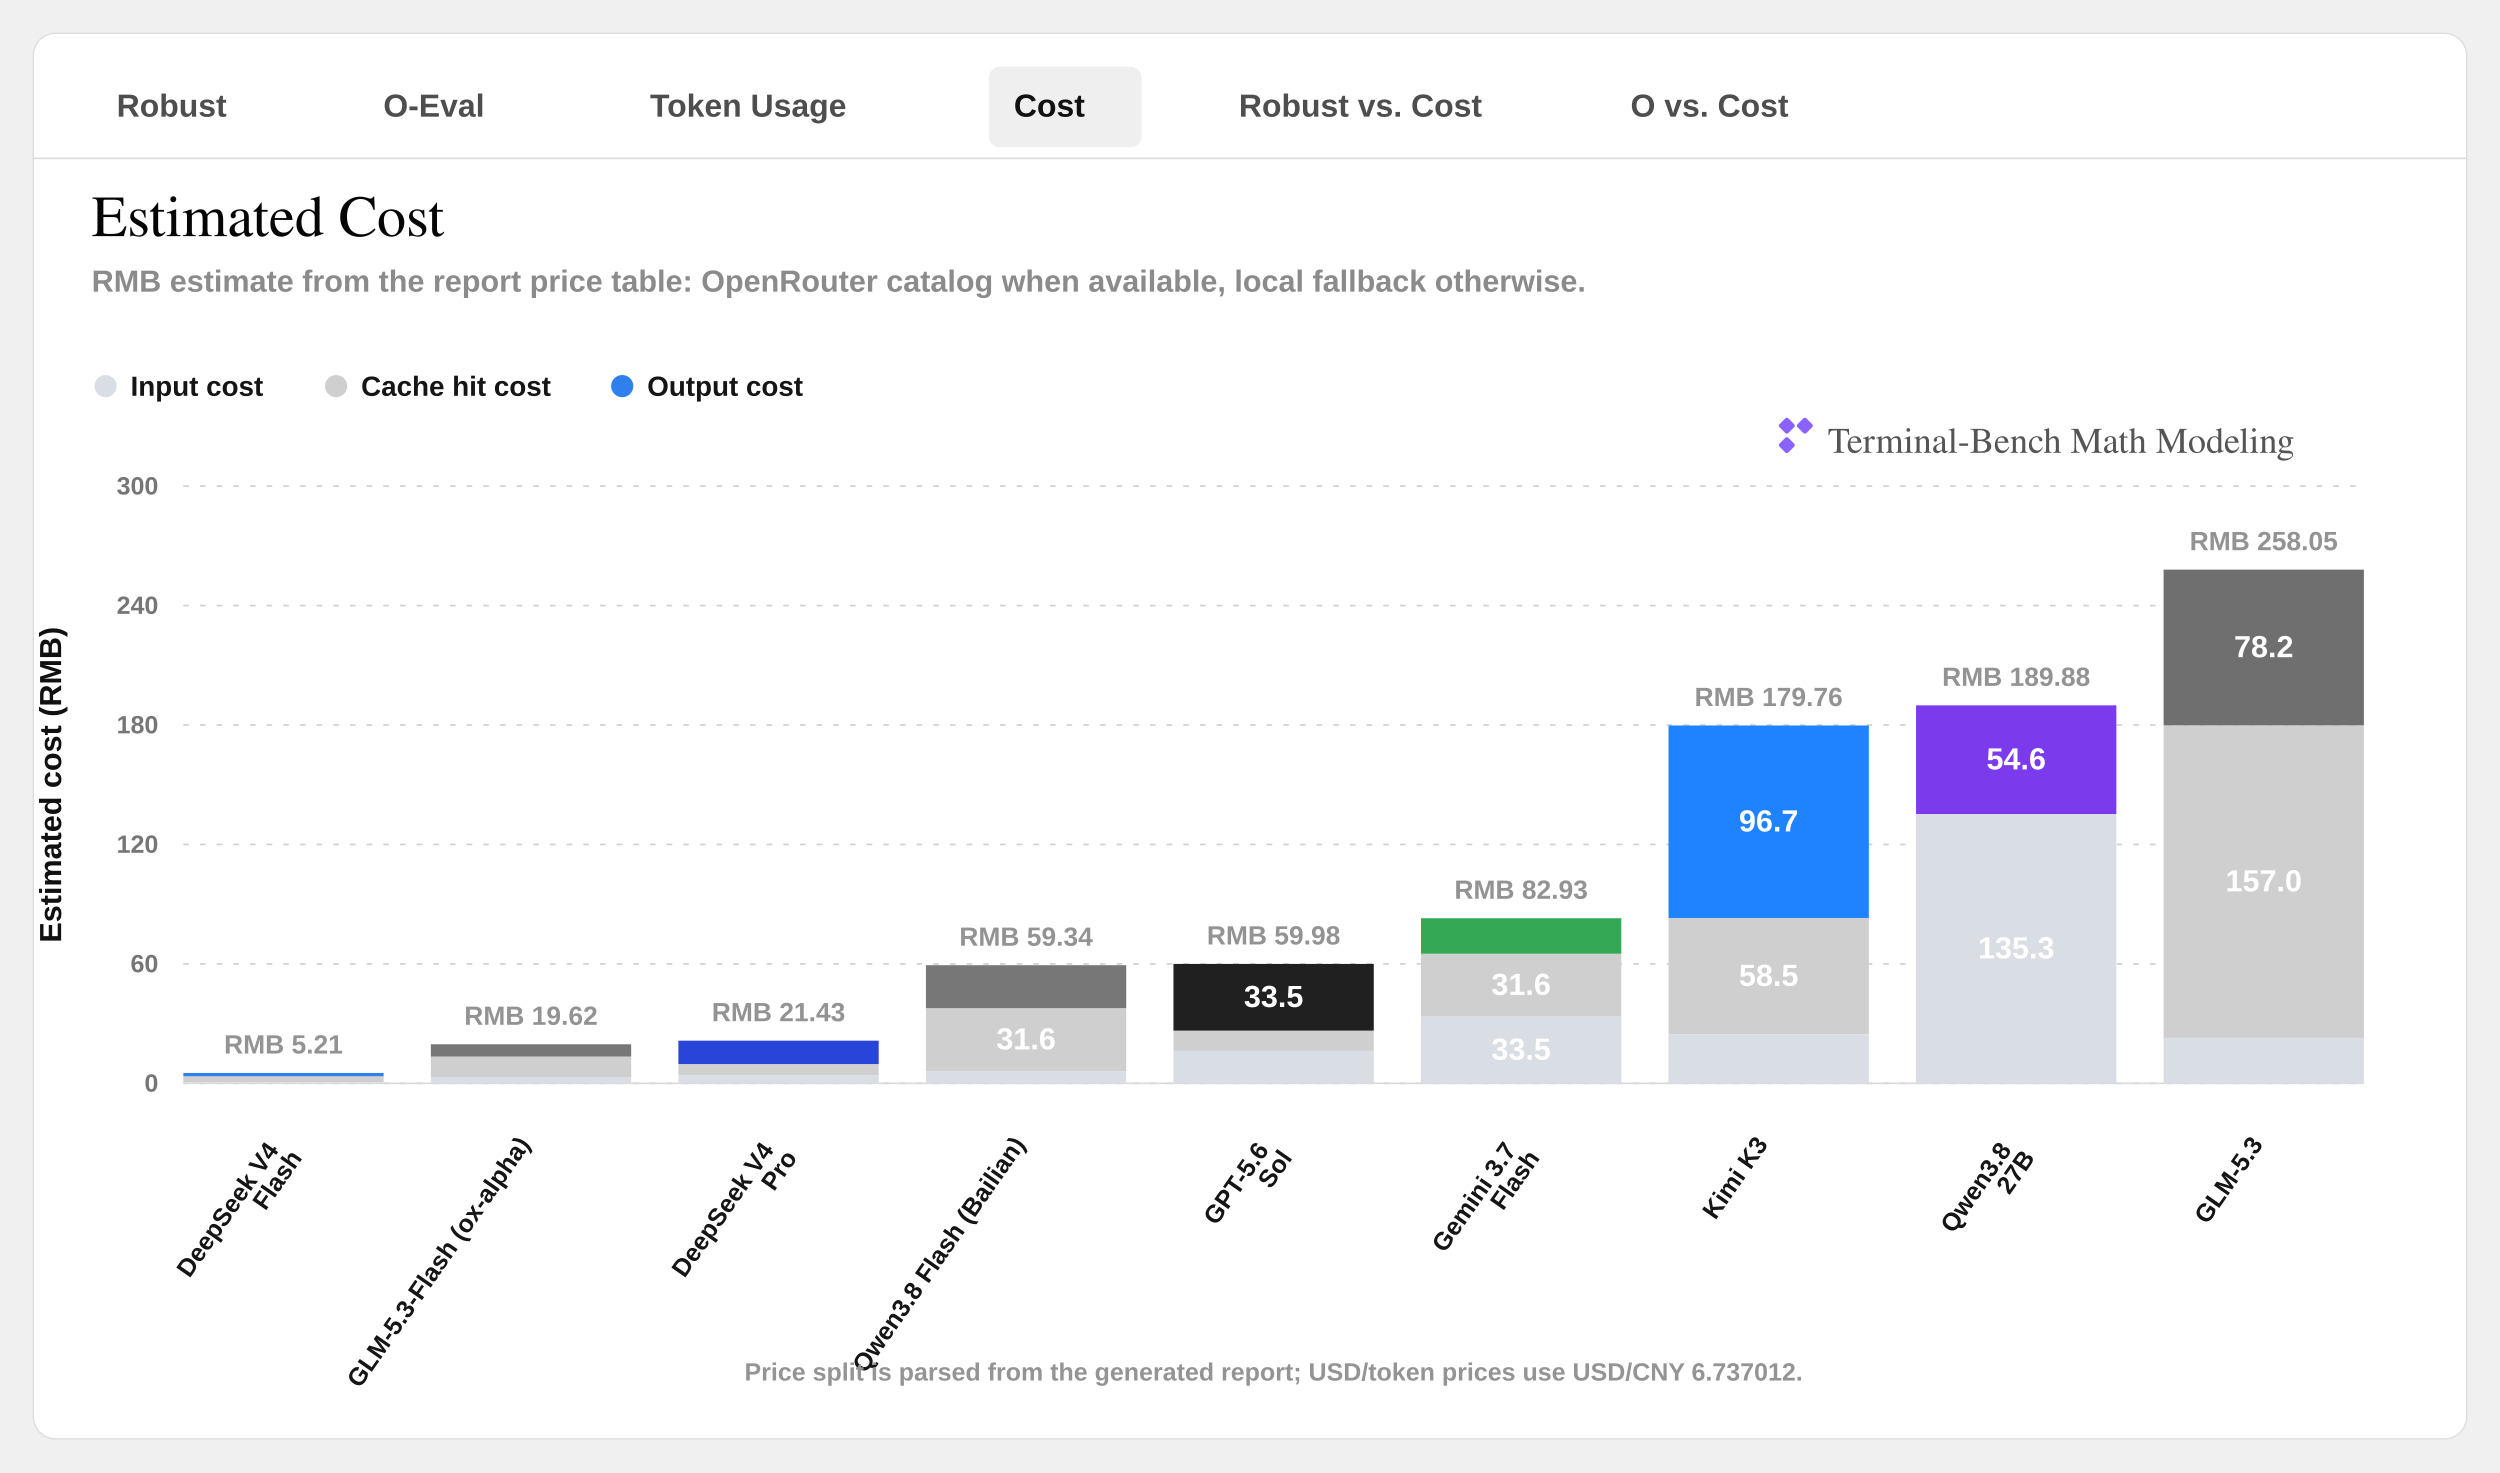
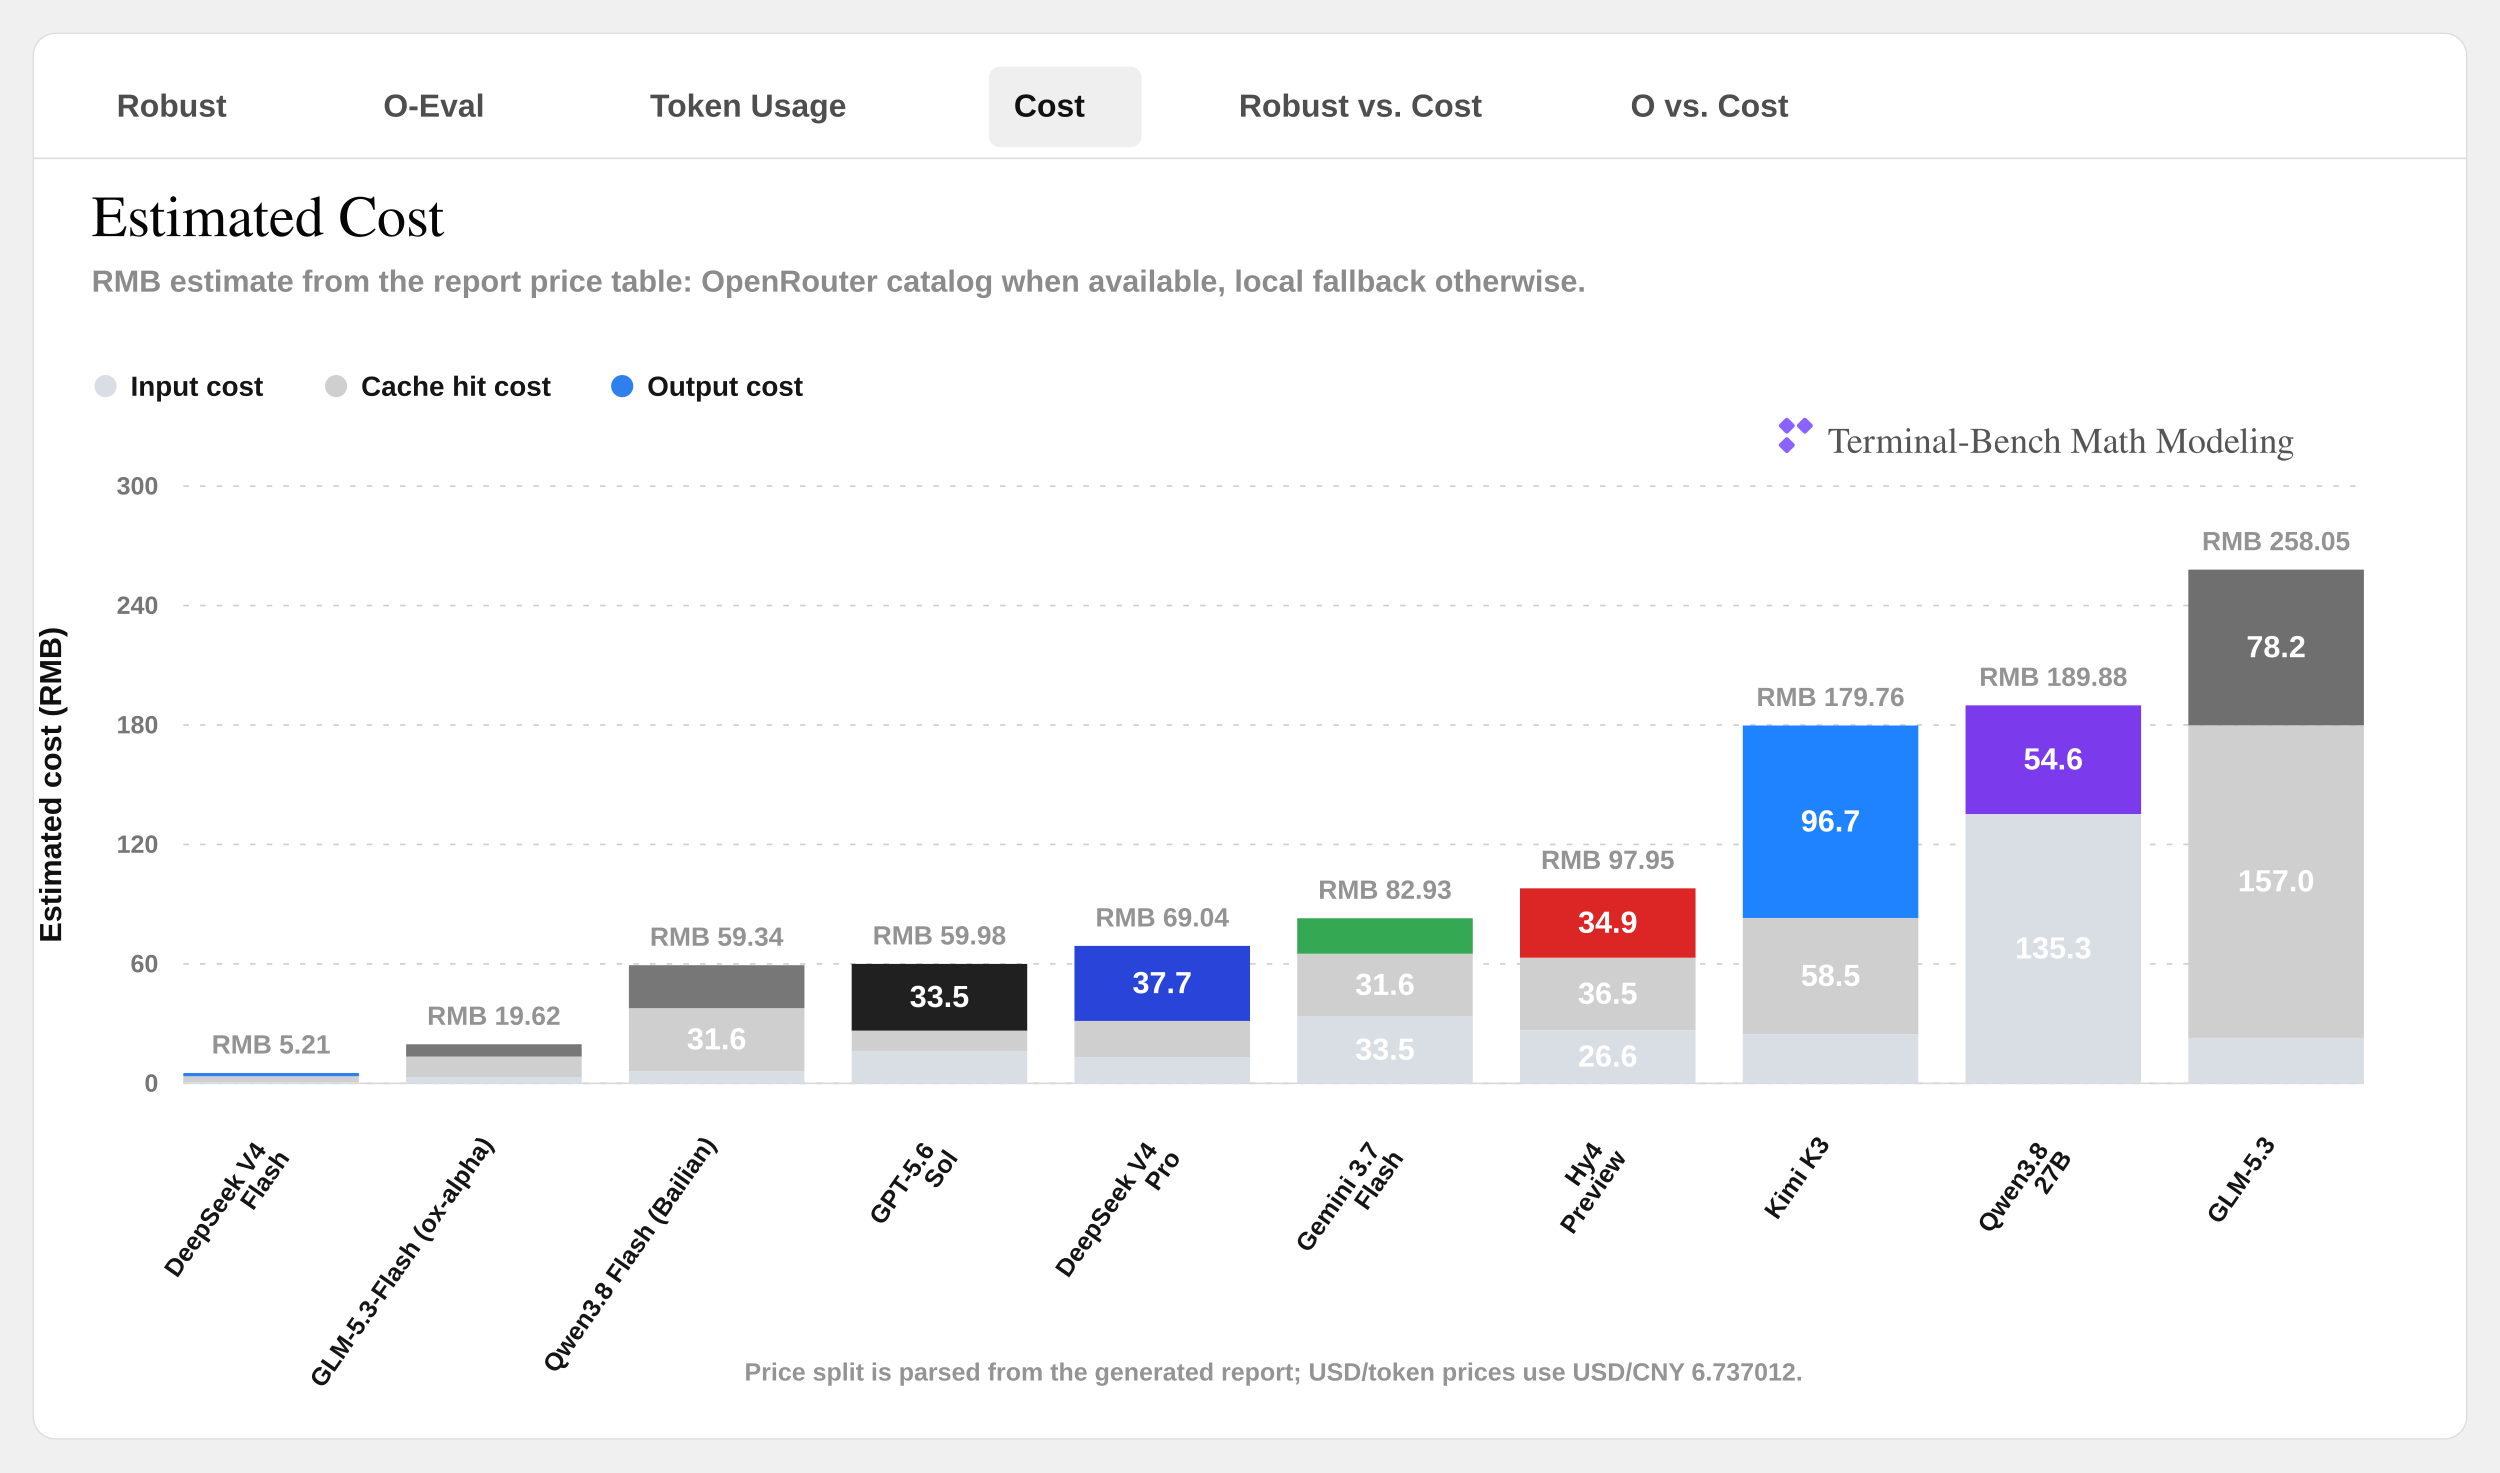
<svg xmlns="http://www.w3.org/2000/svg" width="1800" height="1060" viewBox="0 0 1800 1060" role="img">
  <style>
      .title { font-family: Georgia, Times, serif; font-size: 42px; fill: #050505; }
      .subtitle { font-family: Arial, Helvetica, sans-serif; font-size: 22px; fill: #8b8b8b; font-weight: 650; }
      .tab { font-family: Arial, Helvetica, sans-serif; font-size: 23px; fill: #4e4e4e; font-weight: 760; }
      .tab-active { fill: #111111; }
      .axis { font-family: Arial, Helvetica, sans-serif; font-size: 18px; fill: #767676; font-weight: 600; }
      .axis-title { font-family: Arial, Helvetica, sans-serif; font-size: 22px; fill: #101010; font-weight: 720; }
      .legend { font-family: Arial, Helvetica, sans-serif; font-size: 20px; fill: #151515; font-weight: 680; }
      .x-label { font-family: Arial, Helvetica, sans-serif; font-size: 18px; fill: #151515; font-weight: 650; }
      .bar-label { font-family: Arial, Helvetica, sans-serif; font-size: 22px; fill: #ffffff; font-weight: 800; }
      .top-label { font-family: Arial, Helvetica, sans-serif; font-size: 19px; fill: #939393; font-weight: 750; }
      .small-note { font-family: Arial, Helvetica, sans-serif; font-size: 18px; fill: #949494; font-weight: 650; }
      .point-label { font-family: Arial, Helvetica, sans-serif; font-size: 19px; fill: #4a4a4a; font-weight: 700; }
      .brand { font-family: Georgia, Times, serif; font-size: 26px; fill: #555555; }
    </style>
  <rect x="24.00" y="24.00" width="1752.00" height="1012.00" fill="#ffffff" stroke="#dddddd" rx="16.00" />
  <text x="84.00" y="84.00" text-anchor="start" class="tab">Robust</text>
  <text x="276.00" y="84.00" text-anchor="start" class="tab">O-Eval</text>
  <text x="468.00" y="84.00" text-anchor="start" class="tab">Token Usage</text>
  <rect x="712.00" y="48.00" width="110.00" height="58.00" fill="#efefef" rx="8.00" />
  <text x="730.00" y="84.00" text-anchor="start" class="tab tab-active">Cost</text>
  <text x="892.00" y="84.00" text-anchor="start" class="tab">Robust vs. Cost</text>
  <text x="1174.00" y="84.00" text-anchor="start" class="tab">O vs. Cost</text>
  <line x1="24.00" y1="114.00" x2="1776.00" y2="114.00" stroke="#dddddd" stroke-width="1.20" />
  <text x="66.00" y="170.00" text-anchor="start" class="title">Estimated Cost</text>
  <text x="66.00" y="210.00" text-anchor="start" class="subtitle">RMB estimate from the report price table: OpenRouter catalog when available, local fallback otherwise.</text>
  <circle cx="76.00" cy="278.00" r="8.00" fill="#d9dde4" />
  <text x="94.00" y="285.00" text-anchor="start" class="legend">Input cost</text>
  <circle cx="242.00" cy="278.00" r="8.00" fill="#cfcfcf" />
  <text x="260.00" y="285.00" text-anchor="start" class="legend">Cache hit cost</text>
  <circle cx="448.00" cy="278.00" r="8.00" fill="#2f80ed" />
  <text x="466.00" y="285.00" text-anchor="start" class="legend">Output cost</text>
  <rect x="1282.00" y="302.00" width="9" height="9" rx="1.5" fill="#8a63ff" transform="rotate(-45 1286.50 306.50)" />
  <rect x="1295.00" y="302.00" width="9" height="9" rx="1.5" fill="#8a63ff" transform="rotate(-45 1299.50 306.50)" />
  <rect x="1282.00" y="316.00" width="9" height="9" rx="1.5" fill="#8a63ff" transform="rotate(-45 1286.50 320.50)" />
  <text x="1316.00" y="326.00" text-anchor="start" class="brand">Terminal-Bench Math Modeling</text>
  <line x1="132.00" y1="780.00" x2="1702.00" y2="780.00" stroke="#cfcfcf" stroke-width="1.20" stroke-dasharray="4 8" />
  <text x="114.00" y="786.00" text-anchor="end" class="axis">0</text>
  <line x1="132.00" y1="694.00" x2="1702.00" y2="694.00" stroke="#cfcfcf" stroke-width="1.20" stroke-dasharray="4 8" />
  <text x="114.00" y="700.00" text-anchor="end" class="axis">60</text>
  <line x1="132.00" y1="608.00" x2="1702.00" y2="608.00" stroke="#cfcfcf" stroke-width="1.20" stroke-dasharray="4 8" />
  <text x="114.00" y="614.00" text-anchor="end" class="axis">120</text>
  <line x1="132.00" y1="522.00" x2="1702.00" y2="522.00" stroke="#cfcfcf" stroke-width="1.20" stroke-dasharray="4 8" />
  <text x="114.00" y="528.00" text-anchor="end" class="axis">180</text>
  <line x1="132.00" y1="436.00" x2="1702.00" y2="436.00" stroke="#cfcfcf" stroke-width="1.20" stroke-dasharray="4 8" />
  <text x="114.00" y="442.00" text-anchor="end" class="axis">240</text>
  <line x1="132.00" y1="350.00" x2="1702.00" y2="350.00" stroke="#cfcfcf" stroke-width="1.20" stroke-dasharray="4 8" />
  <text x="114.00" y="356.00" text-anchor="end" class="axis">300</text>
  <line x1="132.00" y1="780.00" x2="1702.00" y2="780.00" stroke="#dadada" stroke-width="1.20" />
  <text x="44.00" y="565.00" text-anchor="middle" class="axis-title" transform="rotate(-90 44.00 565.00)">Estimated cost (RMB)</text>
-   <rect x="132.00" y="779.12" width="144.22" height="0.88" fill="#d9dde4" />
-   <rect x="132.00" y="774.91" width="144.22" height="4.22" fill="#cfcfcf" />
-   <rect x="132.00" y="772.53" width="144.22" height="2.38" fill="#2f80ed" />
-   <text x="204.11" y="758.53" text-anchor="middle" class="top-label">RMB 5.21</text>
-   <g transform="translate(204.11,824.00) rotate(-55)">
+   <rect x="132.00" y="779.12" width="126.40" height="0.88" fill="#d9dde4" />
+   <rect x="132.00" y="774.91" width="126.40" height="4.22" fill="#cfcfcf" />
+   <rect x="132.00" y="772.53" width="126.40" height="2.38" fill="#2f80ed" />
+   <text x="195.20" y="758.53" text-anchor="middle" class="top-label">RMB 5.21</text>
+   <g transform="translate(195.20,824.00) rotate(-55)">
    <text class="x-label" text-anchor="end">
      <tspan x="0" dy="0">DeepSeek V4</tspan>
      <tspan x="0" dy="17">Flash</tspan>
    </text>
  </g>
-   <rect x="310.22" y="775.47" width="144.22" height="4.53" fill="#d9dde4" />
-   <rect x="310.22" y="760.76" width="144.22" height="14.70" fill="#cfcfcf" />
-   <rect x="310.22" y="751.87" width="144.22" height="8.89" fill="#777777" />
-   <text x="382.33" y="737.88" text-anchor="middle" class="top-label">RMB 19.62</text>
-   <g transform="translate(382.33,824.00) rotate(-55)">
+   <rect x="292.40" y="775.47" width="126.40" height="4.53" fill="#d9dde4" />
+   <rect x="292.40" y="760.76" width="126.40" height="14.70" fill="#cfcfcf" />
+   <rect x="292.40" y="751.87" width="126.40" height="8.89" fill="#777777" />
+   <text x="355.60" y="737.88" text-anchor="middle" class="top-label">RMB 19.62</text>
+   <g transform="translate(355.60,824.00) rotate(-55)">
    <text class="x-label" text-anchor="end">
      <tspan x="0" dy="0">GLM-5.3-Flash (ox-alpha)</tspan>
    </text>
  </g>
-   <rect x="488.44" y="774.17" width="144.22" height="5.83" fill="#d9dde4" />
-   <rect x="488.44" y="766.11" width="144.22" height="8.06" fill="#cfcfcf" />
-   <rect x="488.44" y="749.28" width="144.22" height="16.83" fill="#2945d9" />
-   <text x="560.56" y="735.28" text-anchor="middle" class="top-label">RMB 21.43</text>
-   <g transform="translate(560.56,824.00) rotate(-55)">
+   <rect x="452.80" y="771.23" width="126.40" height="8.77" fill="#d9dde4" />
+   <rect x="452.80" y="725.87" width="126.40" height="45.36" fill="#cfcfcf" />
+   <text x="516.00" y="755.55" text-anchor="middle" class="bar-label" fill="#777777" font-size="18">31.6</text>
+   <rect x="452.80" y="694.94" width="126.40" height="30.93" fill="#777777" />
+   <text x="516.00" y="680.95" text-anchor="middle" class="top-label">RMB 59.34</text>
+   <g transform="translate(516.00,824.00) rotate(-55)">
+     <text class="x-label" text-anchor="end">
+       <tspan x="0" dy="0">Qwen3.8 Flash (Bailian)</tspan>
+     </text>
+   </g>
+   <rect x="613.20" y="756.67" width="126.40" height="23.33" fill="#d9dde4" />
+   <rect x="613.20" y="742.06" width="126.40" height="14.61" fill="#cfcfcf" />
+   <rect x="613.20" y="694.02" width="126.40" height="48.04" fill="#202020" />
+   <text x="676.40" y="725.04" text-anchor="middle" class="bar-label" fill="#ffffff" font-size="18">33.5</text>
+   <text x="676.40" y="680.03" text-anchor="middle" class="top-label">RMB 59.98</text>
+   <g transform="translate(676.40,824.00) rotate(-55)">
+     <text class="x-label" text-anchor="end">
+       <tspan x="0" dy="0">GPT-5.6</tspan>
+       <tspan x="0" dy="17">Sol</tspan>
+     </text>
+   </g>
+   <rect x="773.60" y="761.27" width="126.40" height="18.73" fill="#d9dde4" />
+   <rect x="773.60" y="735.07" width="126.40" height="26.20" fill="#cfcfcf" />
+   <rect x="773.60" y="681.05" width="126.40" height="54.02" fill="#2945d9" />
+   <text x="836.80" y="715.06" text-anchor="middle" class="bar-label" fill="#ffffff" font-size="18">37.7</text>
+   <text x="836.80" y="667.04" text-anchor="middle" class="top-label">RMB 69.04</text>
+   <g transform="translate(836.80,824.00) rotate(-55)">
    <text class="x-label" text-anchor="end">
      <tspan x="0" dy="0">DeepSeek V4</tspan>
      <tspan x="0" dy="17">Pro</tspan>
    </text>
  </g>
-   <rect x="666.67" y="771.23" width="144.22" height="8.77" fill="#d9dde4" />
-   <rect x="666.67" y="725.87" width="144.22" height="45.36" fill="#cfcfcf" />
-   <text x="738.78" y="755.55" text-anchor="middle" class="bar-label" fill="#777777" font-size="18">31.6</text>
-   <rect x="666.67" y="694.94" width="144.22" height="30.93" fill="#777777" />
-   <text x="738.78" y="680.95" text-anchor="middle" class="top-label">RMB 59.34</text>
-   <g transform="translate(738.78,824.00) rotate(-55)">
-     <text class="x-label" text-anchor="end">
-       <tspan x="0" dy="0">Qwen3.8 Flash (Bailian)</tspan>
-     </text>
-   </g>
-   <rect x="844.89" y="756.67" width="144.22" height="23.33" fill="#d9dde4" />
-   <rect x="844.89" y="742.06" width="144.22" height="14.61" fill="#cfcfcf" />
-   <rect x="844.89" y="694.02" width="144.22" height="48.04" fill="#202020" />
-   <text x="917.00" y="725.04" text-anchor="middle" class="bar-label" fill="#ffffff" font-size="18">33.5</text>
-   <text x="917.00" y="680.03" text-anchor="middle" class="top-label">RMB 59.98</text>
-   <g transform="translate(917.00,824.00) rotate(-55)">
-     <text class="x-label" text-anchor="end">
-       <tspan x="0" dy="0">GPT-5.6</tspan>
-       <tspan x="0" dy="17">Sol</tspan>
-     </text>
-   </g>
-   <rect x="1023.11" y="731.95" width="144.22" height="48.05" fill="#d9dde4" />
-   <text x="1095.22" y="762.98" text-anchor="middle" class="bar-label" fill="#777777" font-size="18">33.5</text>
-   <rect x="1023.11" y="686.69" width="144.22" height="45.26" fill="#cfcfcf" />
-   <text x="1095.22" y="716.32" text-anchor="middle" class="bar-label" fill="#777777" font-size="18">31.6</text>
-   <rect x="1023.11" y="661.13" width="144.22" height="25.56" fill="#34a853" />
-   <text x="1095.22" y="647.13" text-anchor="middle" class="top-label">RMB 82.93</text>
-   <g transform="translate(1095.22,824.00) rotate(-55)">
+   <rect x="934.00" y="731.95" width="126.40" height="48.05" fill="#d9dde4" />
+   <text x="997.20" y="762.98" text-anchor="middle" class="bar-label" fill="#777777" font-size="18">33.5</text>
+   <rect x="934.00" y="686.69" width="126.40" height="45.26" fill="#cfcfcf" />
+   <text x="997.20" y="716.32" text-anchor="middle" class="bar-label" fill="#777777" font-size="18">31.6</text>
+   <rect x="934.00" y="661.13" width="126.40" height="25.56" fill="#34a853" />
+   <text x="997.20" y="647.13" text-anchor="middle" class="top-label">RMB 82.93</text>
+   <g transform="translate(997.20,824.00) rotate(-55)">
    <text class="x-label" text-anchor="end">
      <tspan x="0" dy="0">Gemini 3.7</tspan>
      <tspan x="0" dy="17">Flash</tspan>
    </text>
  </g>
-   <rect x="1201.33" y="744.74" width="144.22" height="35.26" fill="#d9dde4" />
-   <rect x="1201.33" y="660.94" width="144.22" height="83.80" fill="#cfcfcf" />
-   <text x="1273.44" y="709.84" text-anchor="middle" class="bar-label" fill="#777777" font-size="18">58.5</text>
-   <rect x="1201.33" y="522.35" width="144.22" height="138.59" fill="#1f83ff" />
-   <text x="1273.44" y="598.64" text-anchor="middle" class="bar-label" fill="#ffffff" font-size="18">96.7</text>
-   <text x="1273.44" y="508.34" text-anchor="middle" class="top-label">RMB 179.76</text>
-   <g transform="translate(1273.44,824.00) rotate(-55)">
+   <rect x="1094.40" y="741.89" width="126.40" height="38.11" fill="#d9dde4" />
+   <text x="1157.60" y="767.94" text-anchor="middle" class="bar-label" fill="#777777" font-size="18">26.6</text>
+   <rect x="1094.40" y="689.56" width="126.40" height="52.33" fill="#cfcfcf" />
+   <text x="1157.60" y="722.73" text-anchor="middle" class="bar-label" fill="#777777" font-size="18">36.5</text>
+   <rect x="1094.40" y="639.60" width="126.40" height="49.96" fill="#dc2626" />
+   <text x="1157.60" y="671.58" text-anchor="middle" class="bar-label" fill="#ffffff" font-size="18">34.9</text>
+   <text x="1157.60" y="625.61" text-anchor="middle" class="top-label">RMB 97.95</text>
+   <g transform="translate(1157.60,824.00) rotate(-55)">
+     <text class="x-label" text-anchor="end">
+       <tspan x="0" dy="0">Hy4</tspan>
+       <tspan x="0" dy="17">Preview</tspan>
+     </text>
+   </g>
+   <rect x="1254.80" y="744.74" width="126.40" height="35.26" fill="#d9dde4" />
+   <rect x="1254.80" y="660.94" width="126.40" height="83.80" fill="#cfcfcf" />
+   <text x="1318.00" y="709.84" text-anchor="middle" class="bar-label" fill="#777777" font-size="18">58.5</text>
+   <rect x="1254.80" y="522.35" width="126.40" height="138.59" fill="#1f83ff" />
+   <text x="1318.00" y="598.64" text-anchor="middle" class="bar-label" fill="#ffffff" font-size="18">96.7</text>
+   <text x="1318.00" y="508.34" text-anchor="middle" class="top-label">RMB 179.76</text>
+   <g transform="translate(1318.00,824.00) rotate(-55)">
    <text class="x-label" text-anchor="end">
      <tspan x="0" dy="0">Kimi K3</tspan>
    </text>
  </g>
-   <rect x="1379.56" y="586.11" width="144.22" height="193.89" fill="#d9dde4" />
-   <text x="1451.67" y="690.05" text-anchor="middle" class="bar-label" fill="#777777" font-size="18">135.3</text>
-   <rect x="1379.56" y="507.84" width="144.22" height="78.26" fill="#7c3aed" />
-   <text x="1451.67" y="553.97" text-anchor="middle" class="bar-label" fill="#ffffff" font-size="18">54.6</text>
-   <text x="1451.67" y="493.84" text-anchor="middle" class="top-label">RMB 189.88</text>
-   <g transform="translate(1451.67,824.00) rotate(-55)">
+   <rect x="1415.20" y="586.11" width="126.40" height="193.89" fill="#d9dde4" />
+   <text x="1478.40" y="690.05" text-anchor="middle" class="bar-label" fill="#777777" font-size="18">135.3</text>
+   <rect x="1415.20" y="507.84" width="126.40" height="78.26" fill="#7c3aed" />
+   <text x="1478.40" y="553.97" text-anchor="middle" class="bar-label" fill="#ffffff" font-size="18">54.6</text>
+   <text x="1478.40" y="493.84" text-anchor="middle" class="top-label">RMB 189.88</text>
+   <g transform="translate(1478.40,824.00) rotate(-55)">
    <text class="x-label" text-anchor="end">
      <tspan x="0" dy="0">Qwen3.8</tspan>
      <tspan x="0" dy="17">27B</tspan>
    </text>
  </g>
-   <rect x="1557.78" y="747.29" width="144.22" height="32.71" fill="#d9dde4" />
-   <rect x="1557.78" y="522.25" width="144.22" height="225.05" fill="#cfcfcf" />
-   <text x="1629.89" y="641.77" text-anchor="middle" class="bar-label" fill="#777777" font-size="18">157.0</text>
-   <rect x="1557.78" y="410.13" width="144.22" height="112.12" fill="#6f6f6f" />
-   <text x="1629.89" y="473.19" text-anchor="middle" class="bar-label" fill="#ffffff" font-size="18">78.2</text>
-   <text x="1629.89" y="396.13" text-anchor="middle" class="top-label">RMB 258.05</text>
-   <g transform="translate(1629.89,824.00) rotate(-55)">
+   <rect x="1575.60" y="747.29" width="126.40" height="32.71" fill="#d9dde4" />
+   <rect x="1575.60" y="522.25" width="126.40" height="225.05" fill="#cfcfcf" />
+   <text x="1638.80" y="641.77" text-anchor="middle" class="bar-label" fill="#777777" font-size="18">157.0</text>
+   <rect x="1575.60" y="410.13" width="126.40" height="112.12" fill="#6f6f6f" />
+   <text x="1638.80" y="473.19" text-anchor="middle" class="bar-label" fill="#ffffff" font-size="18">78.2</text>
+   <text x="1638.80" y="396.13" text-anchor="middle" class="top-label">RMB 258.05</text>
+   <g transform="translate(1638.80,824.00) rotate(-55)">
    <text class="x-label" text-anchor="end">
      <tspan x="0" dy="0">GLM-5.3</tspan>
    </text>
  </g>
  <text x="917.00" y="994.00" text-anchor="middle" class="small-note">Price split is parsed from the generated report; USD/token prices use USD/CNY 6.737012.</text>
</svg>
